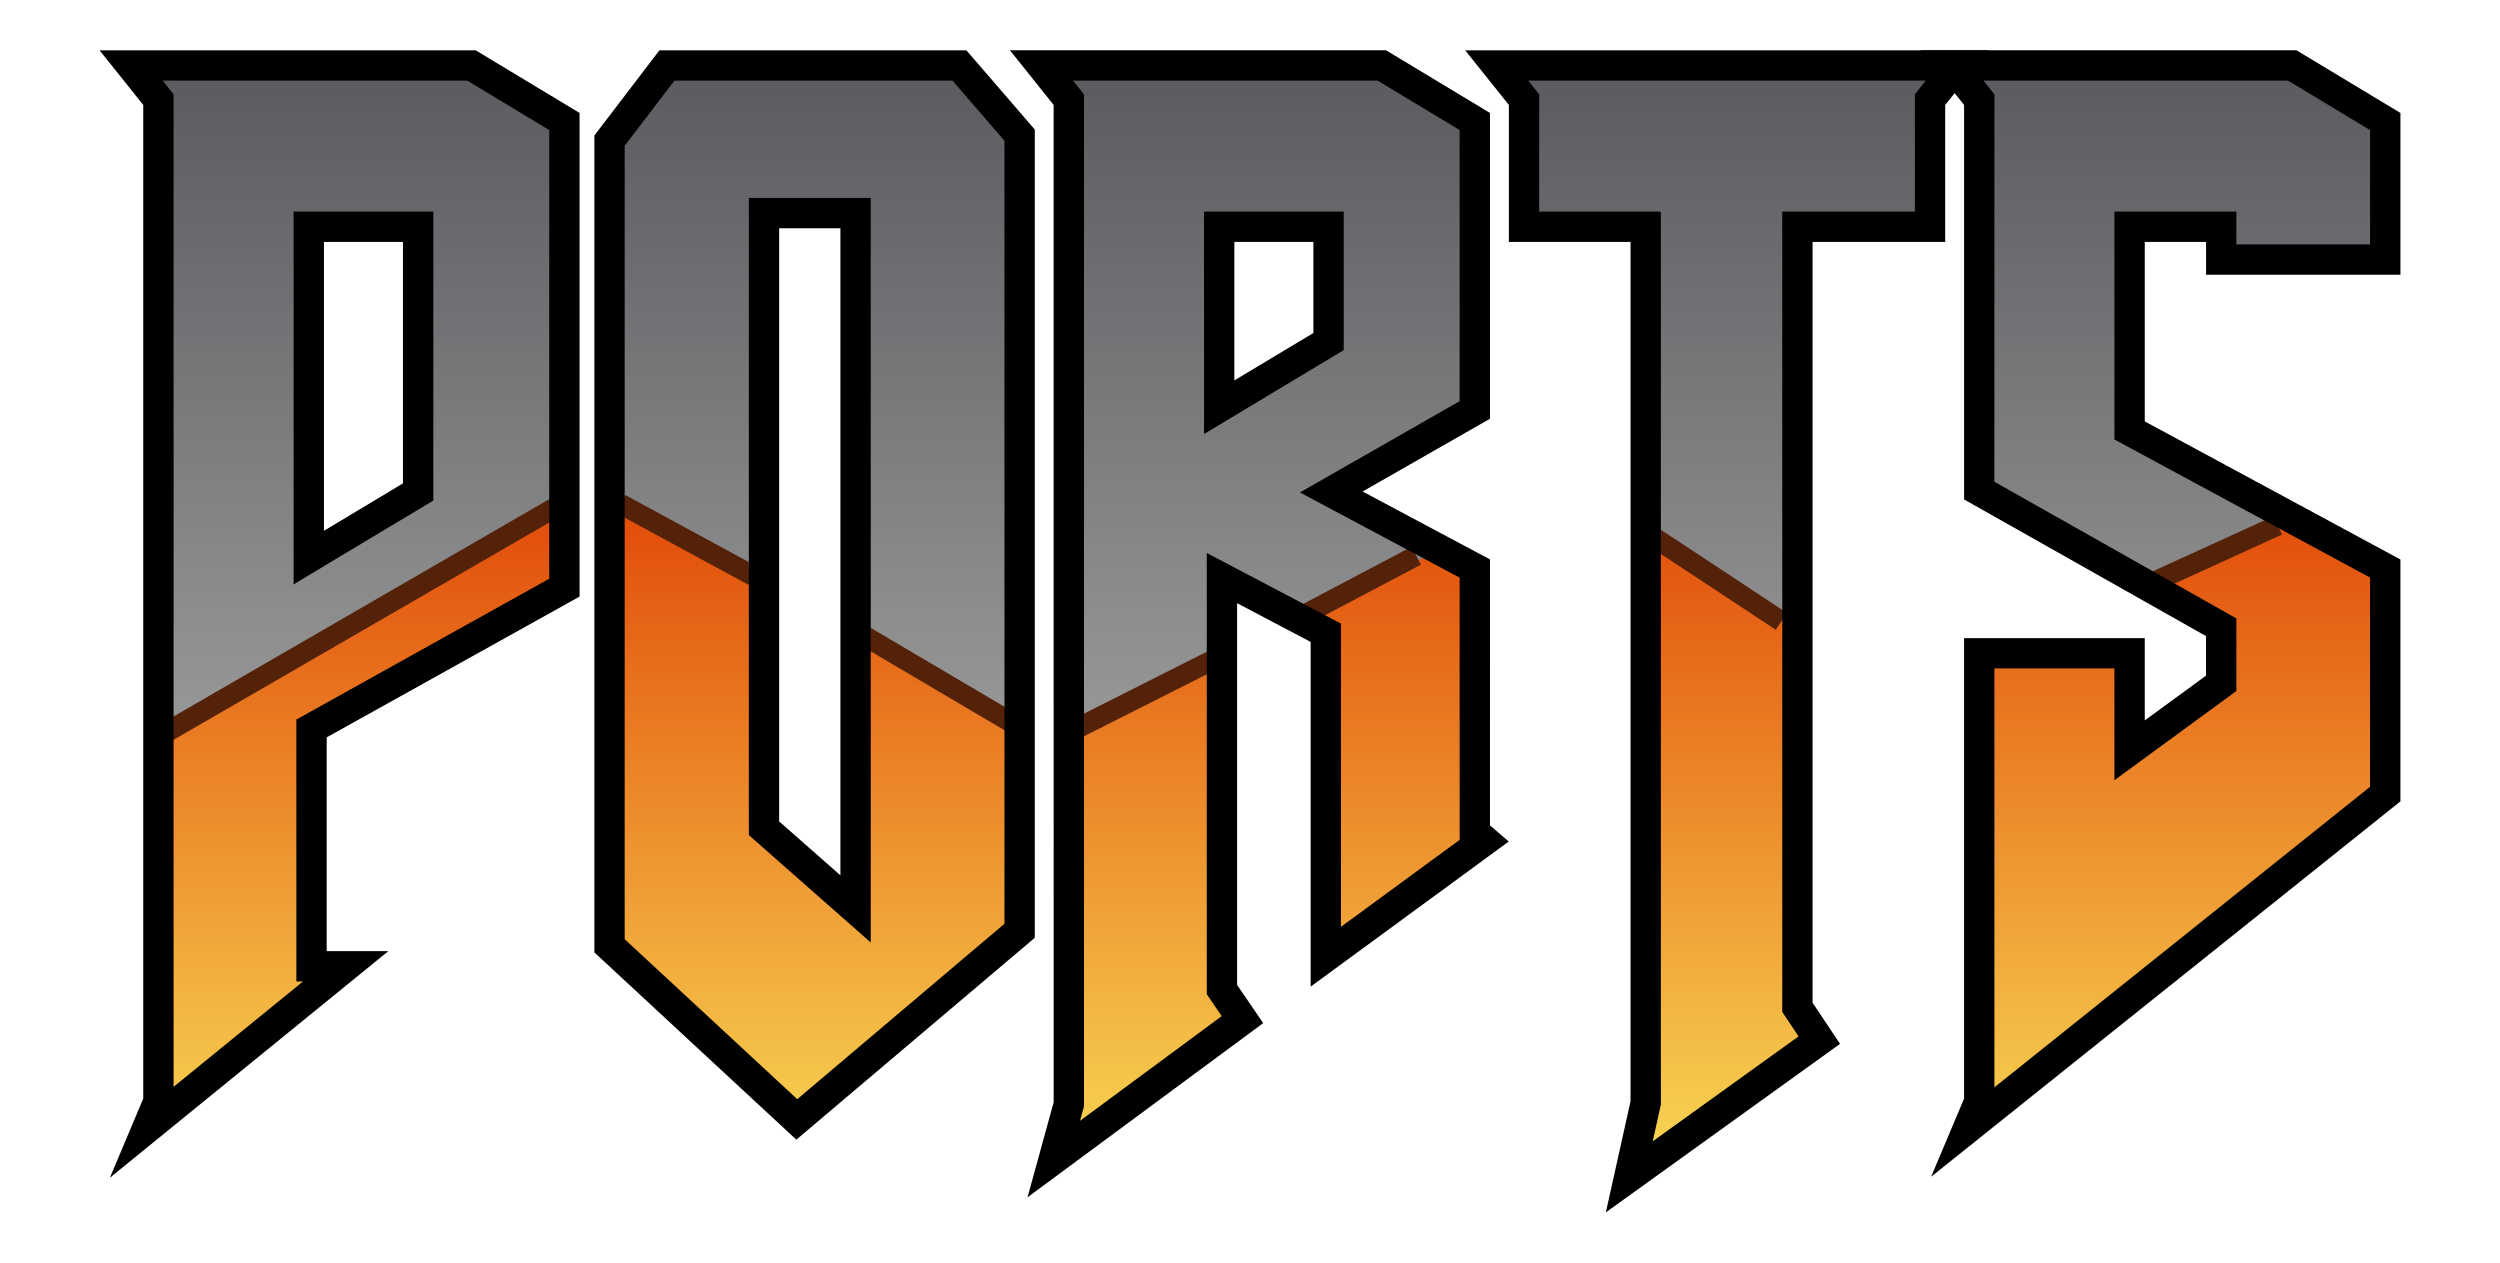
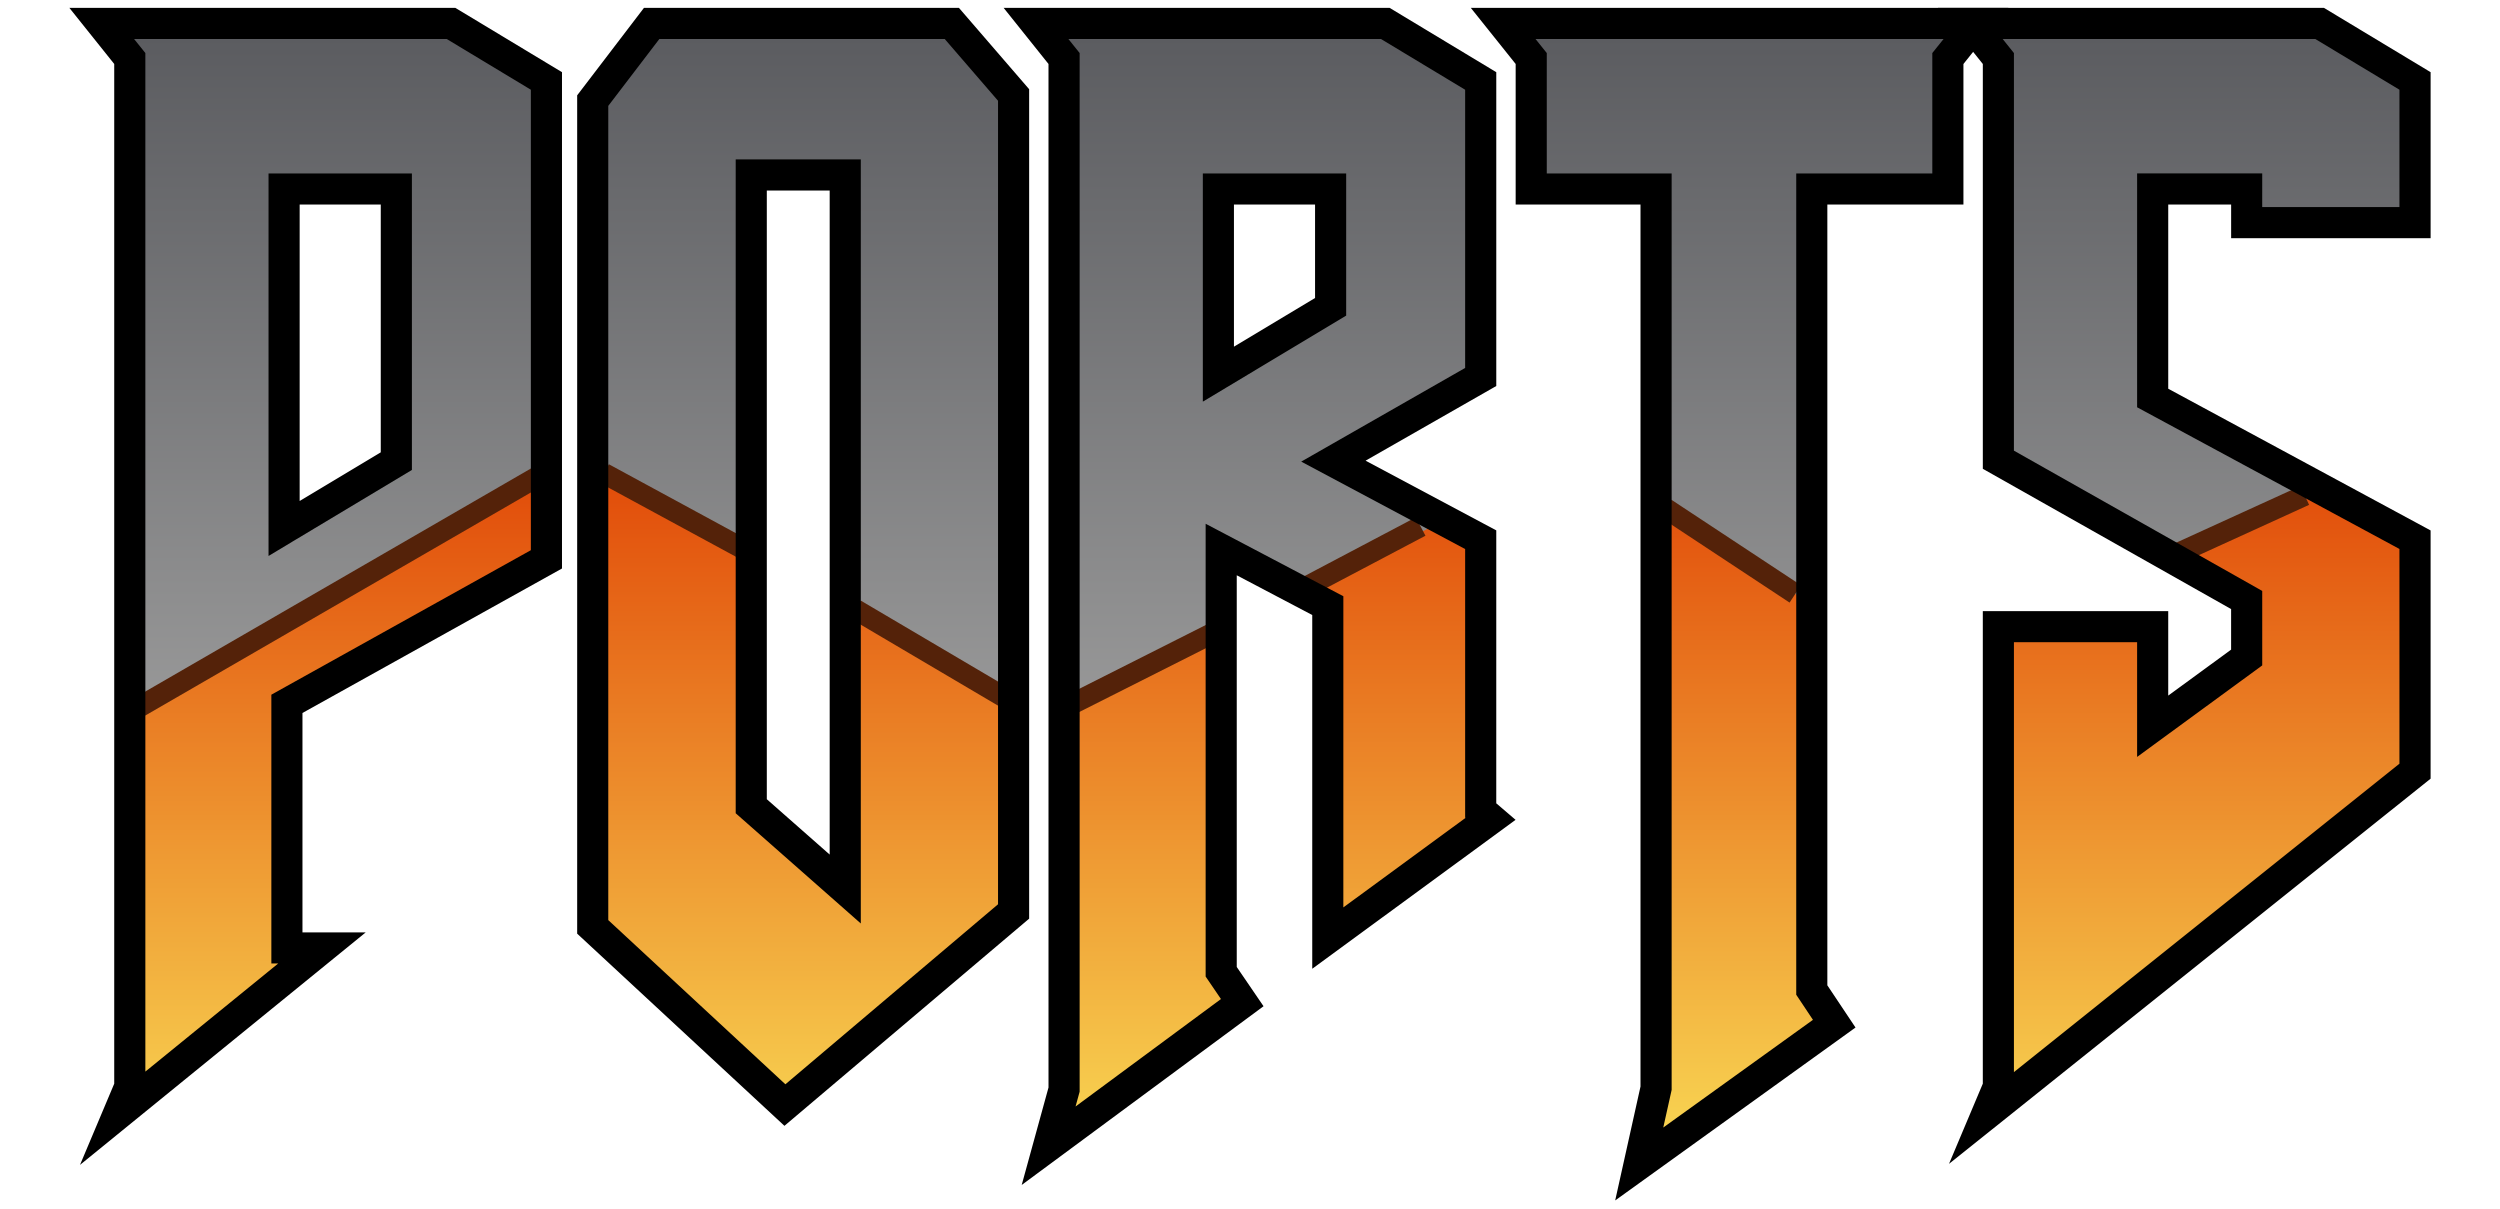
- <svg xmlns="http://www.w3.org/2000/svg" version="1.1" id="Layer_1" x="0px" y="0px" width="246.295px" height="124.395px" viewBox="169.102 12.001 246.295 124.395" enable-background="new 169.102 12.001 246.295 124.395" xml:space="preserve">
+ <svg xmlns="http://www.w3.org/2000/svg" version="1.1" id="Layer_1" x="0px" y="0px" width="240" height="116" viewBox="169.102 12.001 240 116" enable-background="new 169.102 12.001 246.295 124.395" xml:space="preserve">
  <defs id="defs99" />
  <linearGradient id="SVGID_1_" gradientUnits="userSpaceOnUse" x1="-458.33" y1="157.156" x2="-458.33" y2="230.72" gradientTransform="matrix(1,0,0,-1,654,245.8398)">
    <stop offset="0" style="stop-color:#9B9B9B" id="stop2" />
    <stop offset="1" style="stop-color:#5B5C60" id="stop4" />
  </linearGradient>
  <linearGradient id="SVGID_2_" gradientUnits="userSpaceOnUse" x1="-408.358" y1="157.156" x2="-408.358" y2="230.72" gradientTransform="matrix(1,0,0,-1,654,245.8398)">
    <stop offset="0" style="stop-color:#9B9B9B" id="stop9" />
    <stop offset="1" style="stop-color:#5B5C60" id="stop11" />
  </linearGradient>
  <linearGradient id="SVGID_3_" gradientUnits="userSpaceOnUse" x1="-360.363" y1="157.156" x2="-360.363" y2="230.72" gradientTransform="matrix(1,0,0,-1,654,245.8398)">
    <stop offset="0" style="stop-color:#9B9B9B" id="stop16" />
    <stop offset="1" style="stop-color:#5B5C60" id="stop18" />
  </linearGradient>
  <linearGradient id="SVGID_4_" gradientUnits="userSpaceOnUse" x1="-310.685" y1="157.156" x2="-310.685" y2="230.72" gradientTransform="matrix(1,0,0,-1,654,245.8398)">
    <stop offset="0" style="stop-color:#9B9B9B" id="stop23" />
    <stop offset="1" style="stop-color:#5B5C60" id="stop25" />
  </linearGradient>
  <linearGradient id="SVGID_5_" gradientUnits="userSpaceOnUse" x1="-263.422" y1="157.156" x2="-263.422" y2="230.72" gradientTransform="matrix(1,0,0,-1,654,245.8398)">
    <stop offset="0" style="stop-color:#9B9B9B" id="stop30" />
    <stop offset="1" style="stop-color:#5B5C60" id="stop32" />
  </linearGradient>
  <linearGradient id="SVGID_6_" gradientUnits="userSpaceOnUse" x1="-457.471" y1="112.858" x2="-457.471" y2="189.396" gradientTransform="matrix(1,0,0,-1,654,245.8398)">
    <stop offset="0" style="stop-color:#F9DA55" id="stop37" />
    <stop offset="1" style="stop-color:#E04305" id="stop39" />
  </linearGradient>
  <linearGradient id="SVGID_7_" gradientUnits="userSpaceOnUse" x1="-408.378" y1="112.859" x2="-408.378" y2="189.396" gradientTransform="matrix(1,0,0,-1,654,245.8398)">
    <stop offset="0" style="stop-color:#F9DA55" id="stop44" />
    <stop offset="1" style="stop-color:#E04305" id="stop46" />
  </linearGradient>
  <linearGradient id="SVGID_8_" gradientUnits="userSpaceOnUse" x1="-359.724" y1="112.858" x2="-359.724" y2="189.398" gradientTransform="matrix(1,0,0,-1,654,245.8398)">
    <stop offset="0" style="stop-color:#F9DA55" id="stop51" />
    <stop offset="1" style="stop-color:#E04305" id="stop53" />
  </linearGradient>
  <linearGradient id="SVGID_9_" gradientUnits="userSpaceOnUse" x1="-310.997" y1="112.859" x2="-310.997" y2="189.396" gradientTransform="matrix(1,0,0,-1,654,245.8398)">
    <stop offset="0" style="stop-color:#F9DA55" id="stop58" />
    <stop offset="1" style="stop-color:#E04305" id="stop60" />
  </linearGradient>
  <linearGradient id="SVGID_10_" gradientUnits="userSpaceOnUse" x1="-262.562" y1="112.858" x2="-262.562" y2="189.397" gradientTransform="matrix(1,0,0,-1,654,245.8398)">
    <stop offset="0" style="stop-color:#F9DA55" id="stop65" />
    <stop offset="1" style="stop-color:#E04305" id="stop67" />
  </linearGradient>
-   <g id="g930" transform="matrix(0.9203465,0,0,0.9203465,23.27866,5.910211)">
+   <g id="g930" transform="matrix(0.9203465,0,0,0.9203465,20.13166,1.712211)">
    <path id="path7" d="m 174.233,127.865 1.17,-2.779 V 17.825 l -2.926,-3.659 h 36.438 l 9.95,6 v 49.898 l -27.071,15.071 v 25.462 h 3.659 z M 191.5,66.845 203.207,59.822 V 31.433 H 191.5 Z" style="fill:url(#SVGID_1_)" />
-     <path id="path14" d="m 261.152,14.166 6.439,7.463 v 85.166 l -23.852,20.192 -20.047,-18.585 V 22.214 l 6.146,-8.048 h 31.314 z M 240.227,29.97 v 65.848 l 9.805,8.634 V 29.969 l -9.805,10e-4 z" style="fill:url(#SVGID_2_)" />
+     <path id="path14" d="m 261.152,14.166 6.439,7.463 v 85.166 l -23.852,20.192 -20.047,-18.585 V 22.214 l 6.146,-8.048 z M 240.227,29.97 v 65.848 l 9.805,8.634 V 29.969 Z" style="fill:url(#SVGID_2_)" />
    <path id="path21" d="M 272.857,125.378 V 17.825 l -2.926,-3.659 h 36.436 l 9.95,6 v 30.876 l -15.364,8.78 15.364,8.193 v 28.242 l 1.025,0.879 -16.975,12.437 v -34.68 l -11.12,-5.854 v 44.046 l 2.195,3.22 -20.196,14.926 z m 16.096,-74.629 11.706,-7.024 V 31.433 h -11.706 z" style="fill:url(#SVGID_3_)" />
    <path id="path28" d="M 334.608,31.433 H 321.584 V 17.824 l -2.926,-3.659 h 49.313 l -2.926,3.659 v 13.609 h -14.196 v 83.553 l 2.342,3.513 -20.341,14.633 1.756,-7.902 V 31.433 Z" style="fill:url(#SVGID_4_)" />
    <path id="path35" d="m 403.82,14.166 9.951,6 v 14.78 h -17.56 v -3.512 h -9.805 v 21.803 l 27.364,14.778 v 24.146 l -44.632,35.704 1.172,-2.779 V 77.088 h 16.096 v 10.39 l 9.805,-7.17 v -6 L 370.312,59.674 V 17.825 l -2.928,-3.659 z" style="fill:url(#SVGID_5_)" />
    <path id="path42" d="m 218.845,60.32 v 9.688 l -27.072,15.071 v 25.461 h 3.659 l -21.218,17.268 1.171,-2.779 V 85.201" style="fill:url(#SVGID_6_)" />
    <path id="path49" d="m 267.572,84.119 v 22.616 L 243.72,126.928 223.673,108.343 V 59.869 l 16.535,9.014 V 95.76 l 9.804,8.634 V 74.475 Z" style="fill:url(#SVGID_7_)" />
    <path id="path56" d="m 289.227,76.907 v 36.121 l 2.195,3.219 -20.193,14.927 1.609,-5.853 V 84.66 m 39.232,-18.957 4.229,2.256 V 96.2 l 1.025,0.878 -16.976,12.438 v -34.68 l -3.292,-1.732" style="fill:url(#SVGID_8_)" />
    <path id="path63" d="m 350.833,74.203 v 40.727 l 2.341,3.512 -20.34,14.633 1.756,-7.902 V 64.017" style="fill:url(#SVGID_9_)" />
    <path id="path70" d="m 403.894,62.633 9.859,5.326 v 24.145 l -44.632,35.704 1.171,-2.779 V 77.031 h 16.096 v 10.391 l 9.805,-7.171 v -5.999 l -8.329,-4.708" style="fill:url(#SVGID_10_)" />
-     <polygon id="polygon72" points="217.281,60.023 218.364,61.898 176.986,85.834 175.901,83.96 " style="fill:#542209" />
-     <polygon id="polygon74" points="225.372,59.604 240.721,67.934 239.693,69.834 224.338,61.506 " style="fill:#542209" />
-     <polygon id="polygon76" points="251.64,73.821 267.461,83.153 266.36,85.018 250.54,75.686 " style="fill:#542209" />
-     <polygon id="polygon78" points="288.465,75.953 289.441,77.885 273.89,85.727 272.914,83.797 " style="fill:#542209" />
-     <polygon id="polygon80" points="309.542,65.143 310.551,67.059 298.246,73.549 297.238,71.634 " style="fill:#542209" />
-     <polygon id="polygon82" points="336.201,63.305 349.724,72.229 348.532,74.035 335.008,65.109 " style="fill:#542209" />
-     <polygon id="polygon84" points="401.821,61.869 402.721,63.839 388.793,70.195 387.895,68.225 " style="fill:#542209" />
-     <path id="path86" d="M 173.778,124.217 V 17.852 l -4.677,-5.849 h 40.263 l 11.12,6.705 v 51.77 l -27.071,15.07 v 22.886 h 6.599 l -24.756,20.146 -5.048,4.107 3.57,-8.47 z m 1.949,3.735 -1.496,-0.629 1.496,0.629 z m 1.298,-111.24 v 106.244 l 13.857,-11.277 h -0.714 V 83.641 l 27.068,-15.072 v -48.03 l -8.775,-5.291 -32.612,-0.002 1.176,1.466 z m 12.85,12.558 h 14.953 v 30.929 l -12.496,7.495 -0.835,-1.391 0.835,1.391 -2.458,1.479 V 29.27 Z m 3.245,34.167 8.46,-5.075 V 32.515 l -8.46,-0.002 v 30.924 z" />
-     <path id="path88" d="M 222.067,108.567 V 21.124 l 6.965,-9.121 h 32.118 v 1.622 -1.622 h 0.741 l 7.321,8.48 v 86.52 l -25.525,21.61 -21.62,-20.046 z m 3.245,-86.344 v 84.932 l 18.474,17.124 22.18,-18.776 V 21.689 l -5.56,-6.442 h -29.767 l -5.327,6.976 z m 13.291,73.786 v -66.58 -1.623 h 13.049 v 79.7 L 238.603,96.009 Z m 3.245,-1.465 6.558,5.775 V 31.052 h -6.558 v 63.492 z m -1.622,-63.492 v -1.623 1.623 z" />
-     <path id="path90" d="m 271.232,124.612 -0.002,-106.76 -4.678,-5.85 h 40.263 l 11.123,6.707 v 32.734 l -13.632,7.788 13.632,7.271 -0.002,28.469 2.014,1.724 -21.208,15.534 V 75.331 l -7.875,-4.145 v 40.857 l 2.794,4.095 -25.226,18.644 2.797,-10.17 z m 3.246,0.443 -0.425,1.541 15.167,-11.209 -1.598,-2.346 V 65.812 l 14.365,7.56 -0.002,32.458 12.744,-9.337 -0.039,-0.031 V 68.448 L 297.592,59.33 314.69,49.559 V 20.54 l -8.779,-5.293 h -32.606 l 1.174,1.466 v 108.122 l -10e-4,0.22 z M 287.329,29.27 h 14.952 V 44.1 l -12.494,7.499 -0.836,-1.392 0.836,1.392 -2.458,1.475 V 29.27 Z m 3.245,18.071 8.461,-5.078 v -9.75 h -8.461 v 14.828 z" />
-     <path id="path92" d="M 332.982,124.512 V 32.514 H 319.96 V 17.852 l -4.677,-5.849 h 56.064 l -4.681,5.851 v 14.66 h -14.195 v 81.442 l 2.938,4.403 -25.068,18.037 2.641,-11.884 z M 336.23,29.27 v 95.597 l -0.874,3.924 15.613,-11.234 -1.743,-2.619 V 29.27 H 363.42 V 16.713 l 1.173,-1.465 h -42.562 l 1.174,1.465 V 29.27 h 11.4 v 1.623 -1.623 h 1.625 z" />
-     <path id="path94" d="M 368.687,124.216 V 74.923 h 19.341 v 8.813 l 6.559,-4.794 V 74.71 L 368.689,60.08 V 17.853 l -4.678,-5.851 h 39.81 v 1.623 -1.623 h 0.453 l 11.123,6.706 V 36.027 H 394.59 v -3.512 h -6.561 v 19.212 l 27.367,14.781 V 92.4 l -50.234,40.179 3.525,-8.363 z m 3.246,-1.206 40.212,-32.17 V 68.441 L 384.782,53.662 V 29.269 h 13.051 l -0.002,3.511 h 14.315 V 20.539 l -8.775,-5.291 -32.613,-0.002 1.176,1.468 -0.003,41.471 25.902,14.633 v 7.769 l -13.051,9.546 V 78.169 h -12.849 v 44.841 z" />
+     <polygon id="polygon72" points="218.364,61.898 176.986,85.834 175.901,83.96 217.281,60.023 " style="fill:#542209" />
+     <polygon id="polygon74" points="240.721,67.934 239.693,69.834 224.338,61.506 225.372,59.604 " style="fill:#542209" />
+     <polygon id="polygon76" points="267.461,83.153 266.36,85.018 250.54,75.686 251.64,73.821 " style="fill:#542209" />
+     <polygon id="polygon78" points="289.441,77.885 273.89,85.727 272.914,83.797 288.465,75.953 " style="fill:#542209" />
+     <polygon id="polygon80" points="310.551,67.059 298.246,73.549 297.238,71.634 309.542,65.143 " style="fill:#542209" />
+     <polygon id="polygon82" points="349.724,72.229 348.532,74.035 335.008,65.109 336.201,63.305 " style="fill:#542209" />
+     <polygon id="polygon84" points="402.721,63.839 388.793,70.195 387.895,68.225 401.821,61.869 " style="fill:#542209" />
+     <path id="path86" d="M 173.778,124.217 V 17.852 l -4.677,-5.849 h 40.263 l 11.12,6.705 v 51.77 l -27.071,15.07 v 22.886 h 6.599 l -24.756,20.146 -5.048,4.107 z m 1.949,3.735 -1.496,-0.629 z m 1.298,-111.24 v 106.244 l 13.857,-11.277 h -0.714 V 83.641 l 27.068,-15.072 v -48.03 l -8.775,-5.291 -32.612,-0.002 z m 12.85,12.558 h 14.953 v 30.929 l -12.496,7.495 -0.835,-1.391 0.835,1.391 -2.458,1.479 V 29.27 Z m 3.245,34.167 8.46,-5.075 V 32.515 l -8.46,-0.002 z" />
+     <path id="path88" d="M 222.067,108.567 V 21.124 l 6.965,-9.121 h 32.118 v 1.622 -1.622 h 0.741 l 7.321,8.48 v 86.52 l -25.525,21.61 z m 3.245,-86.344 v 84.932 l 18.474,17.124 22.18,-18.776 V 21.689 l -5.56,-6.442 h -29.767 z m 13.291,73.786 v -66.58 -1.623 h 13.049 v 79.7 z m 3.245,-1.465 6.558,5.775 V 31.052 h -6.558 z m -1.622,-63.492 v -1.623 z" />
+     <path id="path90" d="m 271.232,124.612 -0.002,-106.76 -4.678,-5.85 h 40.263 l 11.123,6.707 v 32.734 l -13.632,7.788 13.632,7.271 -0.002,28.469 2.014,1.724 -21.208,15.534 V 75.331 l -7.875,-4.145 v 40.857 l 2.794,4.095 -25.226,18.644 z m 3.246,0.443 -0.425,1.541 15.167,-11.209 -1.598,-2.346 V 65.812 l 14.365,7.56 -0.002,32.458 12.744,-9.337 -0.039,-0.031 V 68.448 L 297.592,59.33 314.69,49.559 V 20.54 l -8.779,-5.293 h -32.606 l 1.174,1.466 V 124.835 Z M 287.329,29.27 h 14.952 V 44.1 l -12.494,7.499 -0.836,-1.392 0.836,1.392 -2.458,1.475 z m 3.245,18.071 8.461,-5.078 v -9.75 h -8.461 z" />
+     <path id="path92" d="M 332.982,124.512 V 32.514 H 319.96 V 17.852 l -4.677,-5.849 h 56.064 l -4.681,5.851 v 14.66 h -14.195 v 81.442 l 2.938,4.403 -25.068,18.037 z M 336.23,29.27 v 95.597 l -0.874,3.924 15.613,-11.234 -1.743,-2.619 V 29.27 H 363.42 V 16.713 l 1.173,-1.465 h -42.562 l 1.174,1.465 V 29.27 h 11.4 v 1.623 -1.623 z" />
+     <path id="path94" d="M 368.687,124.216 V 74.923 h 19.341 v 8.813 l 6.559,-4.794 V 74.71 L 368.689,60.08 V 17.853 l -4.678,-5.851 h 39.81 v 1.623 -1.623 h 0.453 l 11.123,6.706 V 36.027 H 394.59 v -3.512 h -6.561 v 19.212 l 27.367,14.781 V 92.4 l -50.234,40.179 z m 3.246,-1.206 40.212,-32.17 V 68.441 L 384.782,53.662 V 29.269 h 13.051 l -0.002,3.511 h 14.315 V 20.539 l -8.775,-5.291 -32.613,-0.002 1.176,1.468 -0.003,41.471 25.902,14.633 v 7.769 l -13.051,9.546 V 78.169 h -12.849 z" />
  </g>
</svg>
